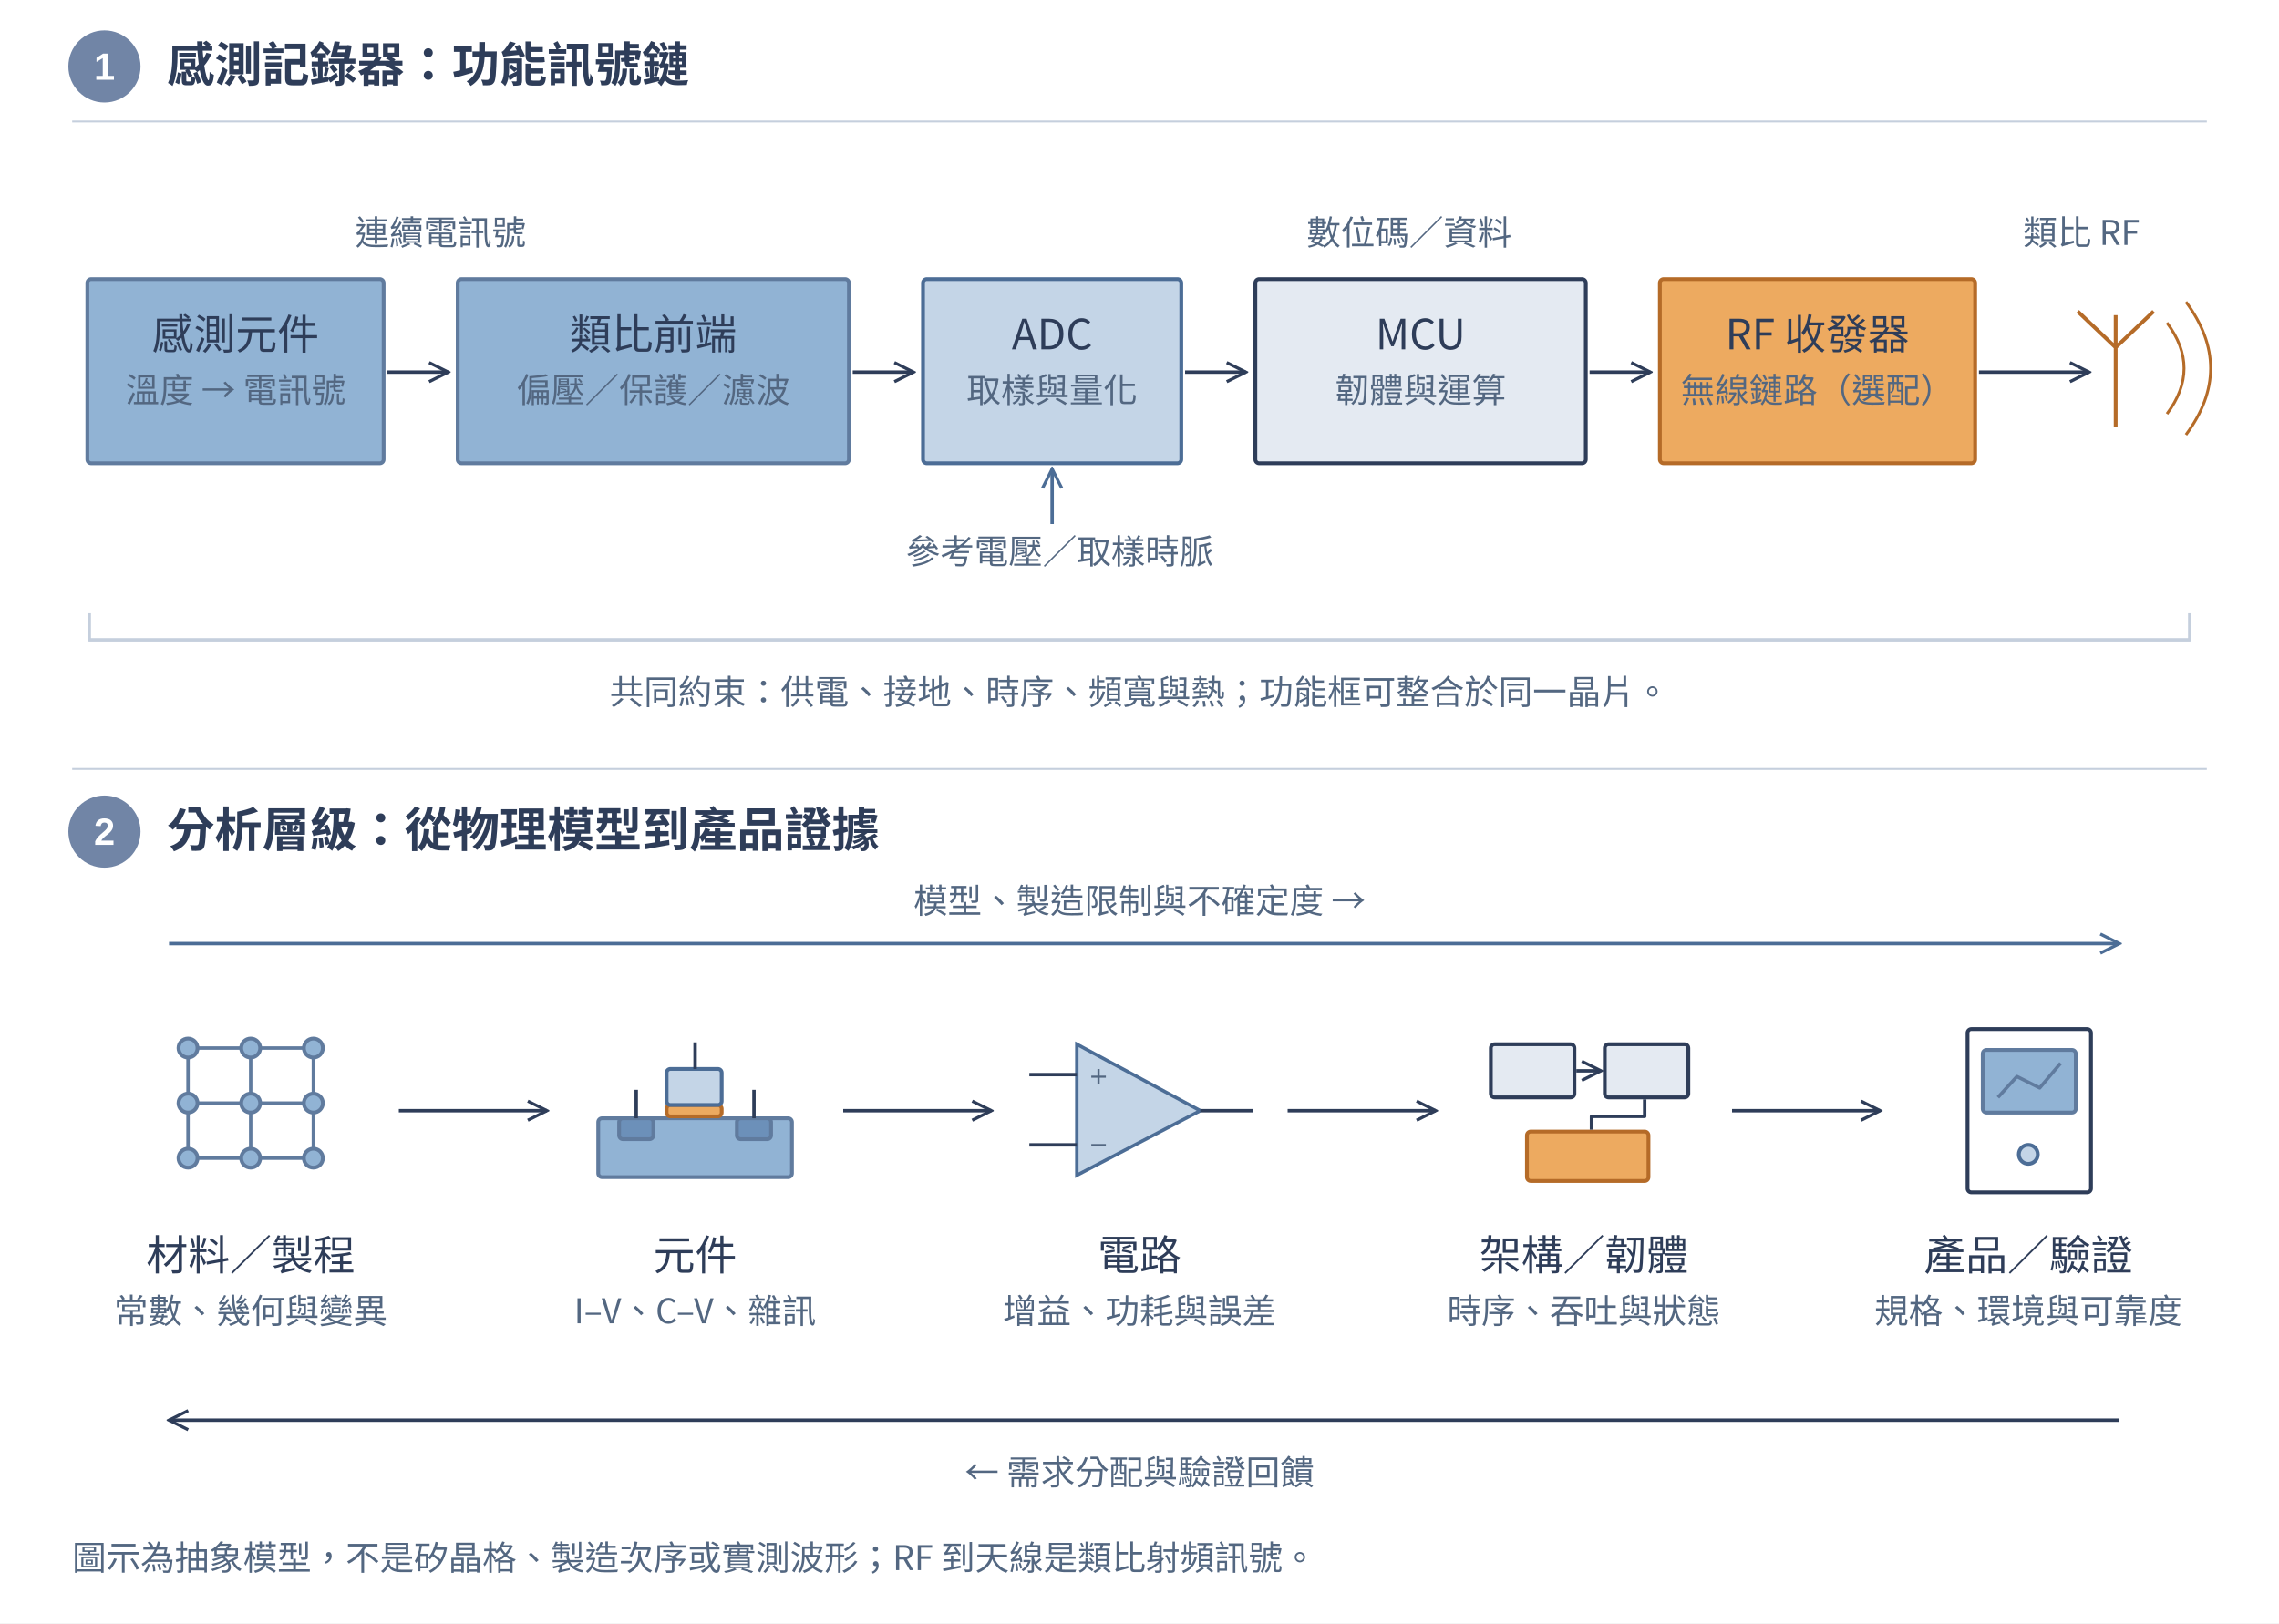
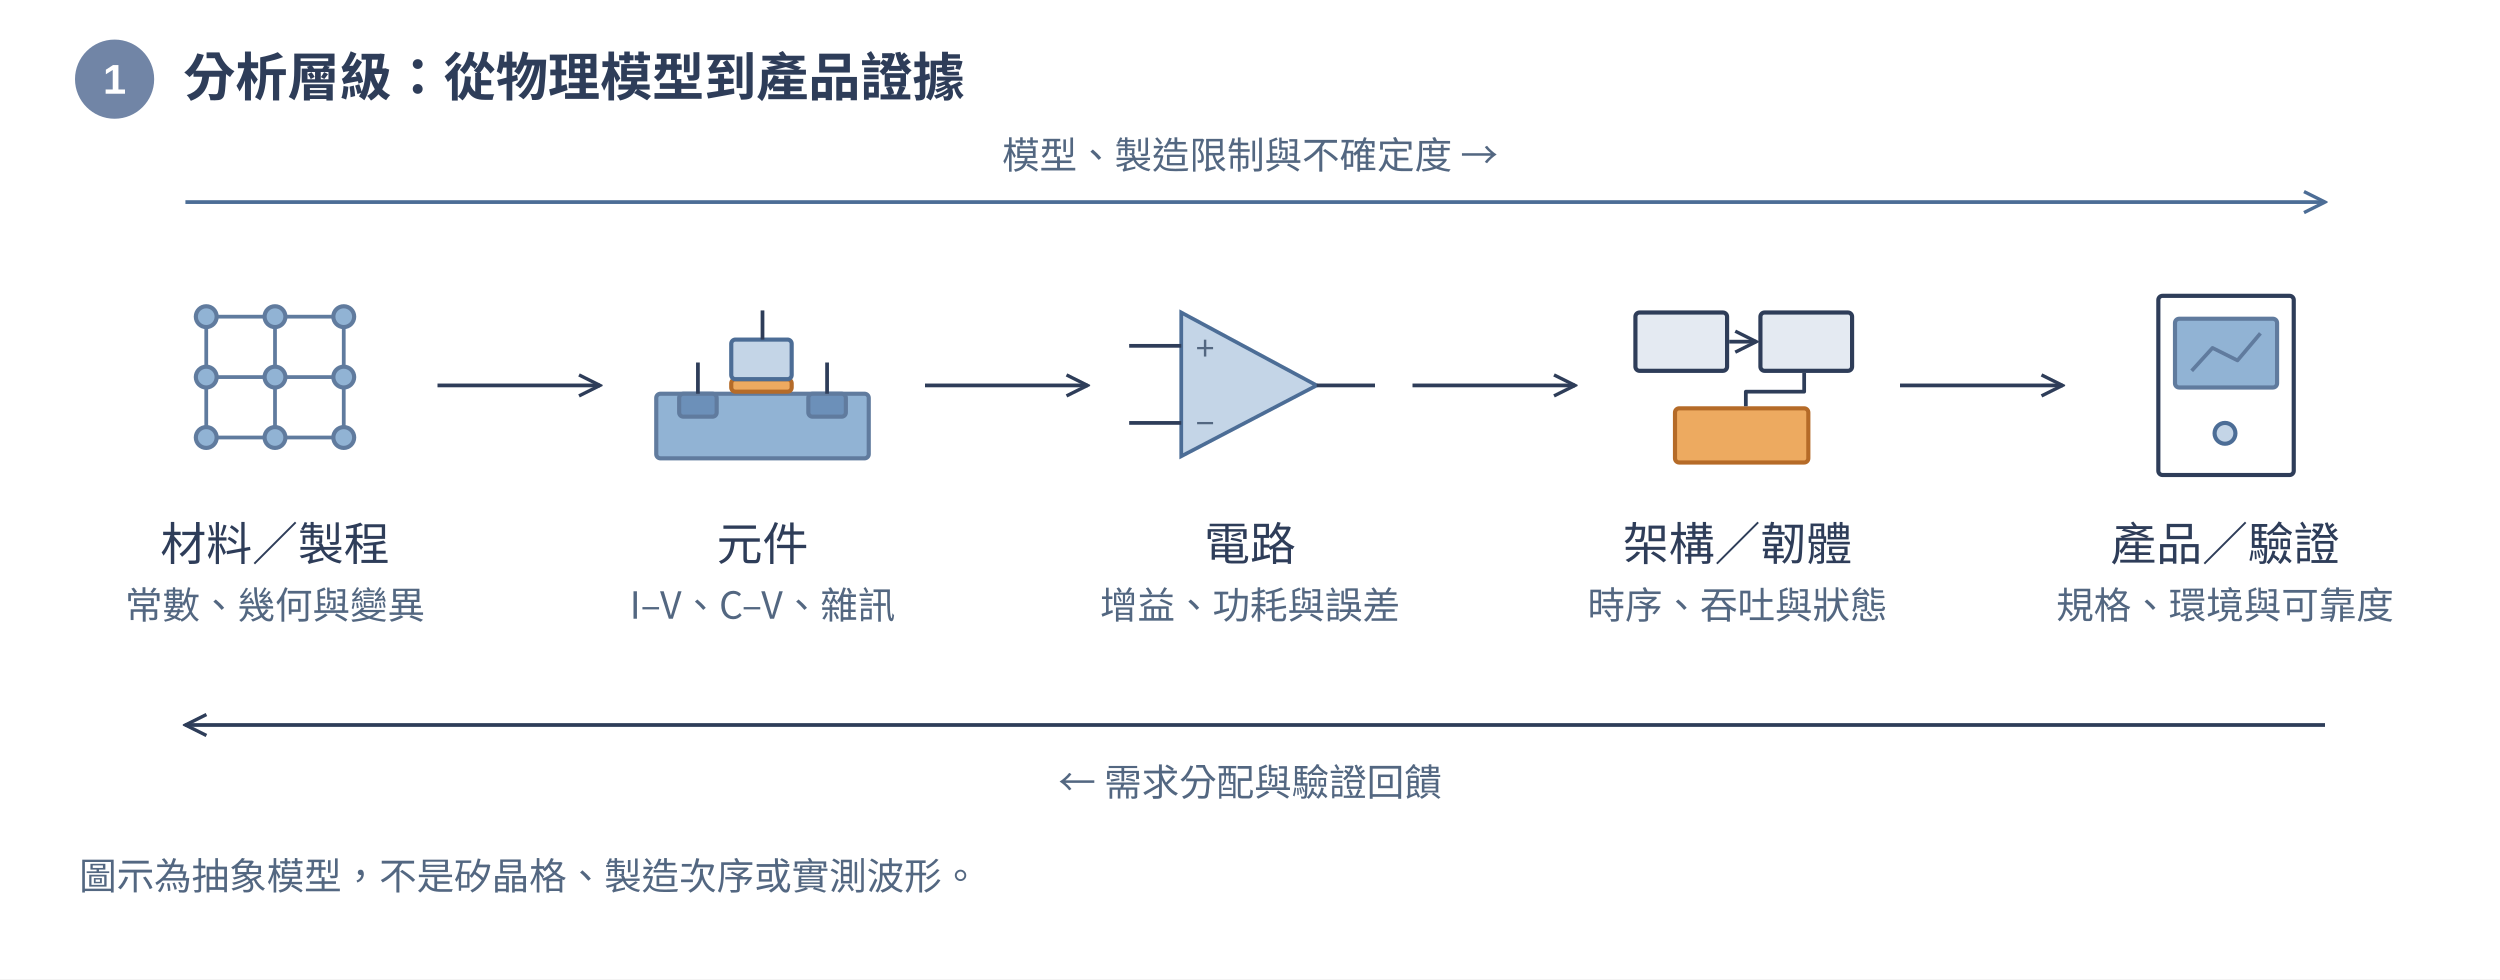
- <svg xmlns="http://www.w3.org/2000/svg" width="1200" height="855" viewBox="0 0 1200 855" role="img" aria-labelledby="title desc" data-figure-style="sts-flat-v1">
+ <svg xmlns="http://www.w3.org/2000/svg" width="1200" height="470" viewBox="0 0 1200 470" role="img" aria-labelledby="title desc" data-figure-style="sts-flat-v1">
  <defs>
    <marker id="arrow" viewBox="0 0 10 10" refX="9" refY="5" markerWidth="7" markerHeight="7" orient="auto-start-reverse">
      <path d="M1 1 L9 5 L1 9" fill="none" stroke="#2e3d59" stroke-width="1.3" />
    </marker>
    <marker id="arrowTeal" viewBox="0 0 10 10" refX="9" refY="5" markerWidth="7" markerHeight="7" orient="auto-start-reverse">
      <path d="M1 1 L9 5 L1 9" fill="none" stroke="#4c6d96" stroke-width="1.3" />
    </marker>
    <marker id="arrowOrange" viewBox="0 0 10 10" refX="9" refY="5" markerWidth="7" markerHeight="7" orient="auto-start-reverse">
      <path d="M1 1 L9 5 L1 9" fill="none" stroke="#b56b28" stroke-width="1.3" />
    </marker>
    <style>text{font-family:"Noto Sans CJK TC","Noto Sans CJK SC","DejaVu Sans",sans-serif;fill:#2e3d59}.panel{font-size:25px;font-weight:600}.badge{font-family:Arial,sans-serif;font-size:20px;font-weight:700;fill:#ffffff}.label{font-size:22px}.note{font-size:18px;fill:#536781}.small{font-size:16px;fill:#536781}.symbol{font-size:24px;font-style:italic}.strong{font-size:22px;font-weight:600}.step{font-size:17px;letter-spacing:1.2px;fill:#536781}</style>
  </defs>
-   <rect width="1200" height="855" fill="white" />
-   <circle cx="55" cy="35" r="19" fill="#7185a6" />
-   <text x="55" y="42" text-anchor="middle" class="badge">1</text>
-   <text x="88" y="43" class="panel" text-anchor="start">感測記錄器：功能訊號鏈</text>
-   <line x1="38" y1="64" x2="1162" y2="64" stroke="#c5cfdd" stroke-width="1" />
-   <rect rx="2" x="46" y="147" width="156" height="97" fill="#91b3d4" stroke="#607b9e" stroke-width="2" />
-   <text x="124" y="184" class="label" text-anchor="middle">感測元件</text>
-   <text x="124" y="212" class="note" text-anchor="middle">溫度 → 電訊號</text>
-   <rect rx="2" x="241" y="147" width="206" height="97" fill="#91b3d4" stroke="#607b9e" stroke-width="2" />
-   <text x="344" y="184" class="label" text-anchor="middle">類比前端</text>
-   <text x="344" y="212" class="note" text-anchor="middle">偏壓／保護／濾波</text>
-   <rect rx="2" x="486" y="147" width="136" height="97" fill="#c4d5e7" stroke="#4c6d96" stroke-width="2" />
-   <text x="554" y="184" class="label" text-anchor="middle">ADC</text>
-   <text x="554" y="212" class="note" text-anchor="middle">取樣與量化</text>
-   <rect rx="2" x="661" y="147" width="174" height="97" fill="#e4eaf2" stroke="#2e3d59" stroke-width="2" />
-   <text x="748" y="184" class="label" text-anchor="middle">MCU</text>
-   <text x="748" y="212" class="note" text-anchor="middle">韌體與運算</text>
-   <rect rx="2" x="874" y="147" width="166" height="97" fill="#edaa60" stroke="#b56b28" stroke-width="2" />
-   <text x="957" y="184" class="label" text-anchor="middle">RF 收發器</text>
-   <text x="957" y="212" class="note" text-anchor="middle">無線鏈路（選配）</text>
-   <line x1="204" y1="196" x2="236" y2="196" stroke="#2e3d59" stroke-width="1.8" marker-end="url(#arrow)" />
-   <line x1="449" y1="196" x2="481" y2="196" stroke="#2e3d59" stroke-width="1.8" marker-end="url(#arrow)" />
-   <line x1="624" y1="196" x2="656" y2="196" stroke="#2e3d59" stroke-width="1.8" marker-end="url(#arrow)" />
-   <line x1="837" y1="196" x2="869" y2="196" stroke="#2e3d59" stroke-width="1.8" marker-end="url(#arrow)" />
-   <line x1="1042" y1="196" x2="1100" y2="196" stroke="#2e3d59" stroke-width="1.8" marker-end="url(#arrow)" />
-   <path d="M1114 225 V166 M1094 164 L1114 183 L1134 164" fill="none" stroke="#b56b28" stroke-width="2" stroke-linejoin="round" />
-   <path d="M1141 170 Q1159 194 1141 218 M1151 159 Q1177 194 1151 229" fill="none" stroke="#b56b28" stroke-width="1.5" stroke-linejoin="round" />
-   <text x="232" y="129" class="note" text-anchor="middle">連續電訊號</text>
-   <text x="742" y="129" class="note" text-anchor="middle">數位碼／資料</text>
-   <text x="1096" y="129" class="note" text-anchor="middle">類比 RF</text>
-   <text x="558" y="297" class="note" text-anchor="middle">參考電壓／取樣時脈</text>
-   <line x1="554" y1="276" x2="554" y2="247" stroke="#4c6d96" stroke-width="1.8" marker-end="url(#arrowTeal)" />
-   <path d="M47 323 V337 H1153 V323" fill="none" stroke="#c5cfdd" stroke-width="1.8" stroke-linejoin="round" />
-   <text x="600" y="371" class="note" text-anchor="middle">共同約束：供電、接地、時序、頻寬與熱；功能框可整合於同一晶片。</text>
-   <line x1="38" y1="405" x2="1162" y2="405" stroke="#c5cfdd" stroke-width="1" />
-   <circle cx="55" cy="438" r="19" fill="#7185a6" />
-   <text x="55" y="445" text-anchor="middle" class="badge">2</text>
-   <text x="88" y="446" class="panel" text-anchor="start">分析層級：從物理模型到產品證據</text>
-   <line x1="89" y1="497" x2="1116" y2="497" stroke="#4c6d96" stroke-width="1.8" marker-end="url(#arrowTeal)" />
-   <text x="600" y="481" class="note" text-anchor="middle">模型、製造限制與不確定度 →</text>
-   <line x1="99" y1="552" x2="132" y2="552" stroke="#607b9e" stroke-width="1.8" />
-   <line x1="99" y1="552" x2="99" y2="581" stroke="#607b9e" stroke-width="1.8" />
-   <circle cx="99" cy="552" r="5" fill="#91b3d4" stroke="#607b9e" stroke-width="2" />
-   <line x1="99" y1="581" x2="132" y2="581" stroke="#607b9e" stroke-width="1.8" />
-   <line x1="99" y1="581" x2="99" y2="610" stroke="#607b9e" stroke-width="1.8" />
-   <circle cx="99" cy="581" r="5" fill="#91b3d4" stroke="#607b9e" stroke-width="2" />
-   <line x1="99" y1="610" x2="132" y2="610" stroke="#607b9e" stroke-width="1.8" />
-   <circle cx="99" cy="610" r="5" fill="#91b3d4" stroke="#607b9e" stroke-width="2" />
-   <line x1="132" y1="552" x2="165" y2="552" stroke="#607b9e" stroke-width="1.8" />
-   <line x1="132" y1="552" x2="132" y2="581" stroke="#607b9e" stroke-width="1.8" />
-   <circle cx="132" cy="552" r="5" fill="#91b3d4" stroke="#607b9e" stroke-width="2" />
-   <line x1="132" y1="581" x2="165" y2="581" stroke="#607b9e" stroke-width="1.8" />
-   <line x1="132" y1="581" x2="132" y2="610" stroke="#607b9e" stroke-width="1.8" />
-   <circle cx="132" cy="581" r="5" fill="#91b3d4" stroke="#607b9e" stroke-width="2" />
-   <line x1="132" y1="610" x2="165" y2="610" stroke="#607b9e" stroke-width="1.8" />
-   <circle cx="132" cy="610" r="5" fill="#91b3d4" stroke="#607b9e" stroke-width="2" />
-   <line x1="165" y1="552" x2="165" y2="581" stroke="#607b9e" stroke-width="1.8" />
-   <circle cx="165" cy="552" r="5" fill="#91b3d4" stroke="#607b9e" stroke-width="2" />
-   <line x1="165" y1="581" x2="165" y2="610" stroke="#607b9e" stroke-width="1.8" />
-   <circle cx="165" cy="581" r="5" fill="#91b3d4" stroke="#607b9e" stroke-width="2" />
-   <circle cx="165" cy="610" r="5" fill="#91b3d4" stroke="#607b9e" stroke-width="2" />
-   <rect rx="2" x="315" y="589" width="102" height="31" fill="#91b3d4" stroke="#607b9e" stroke-width="2" />
-   <rect rx="2" x="326" y="589" width="18" height="11" fill="#6c90b9" stroke="#607b9e" stroke-width="2" />
-   <rect rx="2" x="388" y="589" width="18" height="11" fill="#6c90b9" stroke="#607b9e" stroke-width="2" />
-   <rect rx="2" x="351" y="582" width="29" height="6" fill="#edaa60" stroke="#b56b28" stroke-width="2" />
-   <rect rx="2" x="351" y="563" width="29" height="19" fill="#c4d5e7" stroke="#4c6d96" stroke-width="2" />
-   <line x1="366" y1="549" x2="366" y2="563" stroke="#2e3d59" stroke-width="1.8" />
-   <line x1="335" y1="574" x2="335" y2="589" stroke="#2e3d59" stroke-width="1.8" />
-   <line x1="397" y1="574" x2="397" y2="589" stroke="#2e3d59" stroke-width="1.8" />
-   <path d="M567 550 L567 619 L632 585 Z" fill="#c4d5e7" stroke="#4c6d96" stroke-width="1.8" />
-   <line x1="542" y1="566" x2="567" y2="566" stroke="#2e3d59" stroke-width="1.8" />
-   <line x1="542" y1="603" x2="567" y2="603" stroke="#2e3d59" stroke-width="1.8" />
-   <line x1="632" y1="585" x2="660" y2="585" stroke="#2e3d59" stroke-width="1.8" />
-   <text x="574" y="573" class="small" text-anchor="start">+</text>
-   <text x="574" y="609" class="small" text-anchor="start">−</text>
-   <rect rx="2" x="785" y="550" width="44" height="28" fill="#e4eaf2" stroke="#2e3d59" stroke-width="2" />
-   <rect rx="2" x="845" y="550" width="44" height="28" fill="#e4eaf2" stroke="#2e3d59" stroke-width="2" />
-   <rect rx="2" x="804" y="596" width="64" height="26" fill="#edaa60" stroke="#b56b28" stroke-width="2" />
-   <line x1="830" y1="564" x2="843" y2="564" stroke="#2e3d59" stroke-width="1.8" marker-end="url(#arrow)" />
-   <path d="M866 579 V588 H838 V595" fill="none" stroke="#2e3d59" stroke-width="1.8" stroke-linejoin="round" />
-   <rect rx="2" x="1036" y="542" width="65" height="86" fill="white" stroke="#2e3d59" stroke-width="2" />
-   <rect rx="2" x="1044" y="553" width="49" height="33" fill="#91b3d4" stroke="#607b9e" stroke-width="2" />
-   <path d="M1052 578 L1062 567 L1074 573 L1085 560" fill="none" stroke="#607b9e" stroke-width="1.8" stroke-linejoin="round" />
-   <circle cx="1068" cy="608" r="5" fill="#c4d5e7" stroke="#4c6d96" stroke-width="2" />
-   <text x="132" y="669" class="label" text-anchor="middle">材料／製程</text>
-   <text x="132" y="697" class="note" text-anchor="middle">常數、幾何與變異</text>
-   <line x1="210" y1="585" x2="288" y2="585" stroke="#2e3d59" stroke-width="1.8" marker-end="url(#arrow)" />
-   <text x="366" y="669" class="label" text-anchor="middle">元件</text>
-   <text x="366" y="697" class="note" text-anchor="middle">I–V、C–V、雜訊</text>
-   <line x1="444" y1="585" x2="522" y2="585" stroke="#2e3d59" stroke-width="1.8" marker-end="url(#arrow)" />
-   <text x="600" y="669" class="label" text-anchor="middle">電路</text>
-   <text x="600" y="697" class="note" text-anchor="middle">增益、功耗與誤差</text>
-   <line x1="678" y1="585" x2="756" y2="585" stroke="#2e3d59" stroke-width="1.8" marker-end="url(#arrow)" />
-   <text x="834" y="669" class="label" text-anchor="middle">架構／韌體</text>
-   <text x="834" y="697" class="note" text-anchor="middle">時序、吞吐與狀態</text>
-   <line x1="912" y1="585" x2="990" y2="585" stroke="#2e3d59" stroke-width="1.8" marker-end="url(#arrow)" />
-   <text x="1068" y="669" class="label" text-anchor="middle">產品／驗證</text>
-   <text x="1068" y="697" class="note" text-anchor="middle">規格、環境與可靠度</text>
-   <line x1="1116" y1="748" x2="89" y2="748" stroke="#2e3d59" stroke-width="1.8" marker-end="url(#arrow)" />
-   <text x="600" y="782" class="note" text-anchor="middle">← 需求分配與驗證回饋</text>
-   <text x="38" y="827" class="note" text-anchor="start">圖示為抽象模型，不是矽晶格、製造次序或實測波形；RF 到天線是類比射頻訊號。</text>
+   <rect width="1200" height="470" fill="white" />
+   <g transform="translate(0,-400)">
+     <circle cx="55" cy="438" r="19" fill="#7185a6" />
+     <text x="55" y="445" text-anchor="middle" class="badge">1</text>
+     <text x="88" y="446" class="panel" text-anchor="start">分析層級：從物理模型到產品證據</text>
+     <line x1="89" y1="497" x2="1116" y2="497" stroke="#4c6d96" stroke-width="1.8" marker-end="url(#arrowTeal)" />
+     <text x="600" y="481" class="note" text-anchor="middle">模型、製造限制與不確定度 →</text>
+     <line x1="99" y1="552" x2="132" y2="552" stroke="#607b9e" stroke-width="1.8" />
+     <line x1="99" y1="552" x2="99" y2="581" stroke="#607b9e" stroke-width="1.8" />
+     <circle cx="99" cy="552" r="5" fill="#91b3d4" stroke="#607b9e" stroke-width="2" />
+     <line x1="99" y1="581" x2="132" y2="581" stroke="#607b9e" stroke-width="1.8" />
+     <line x1="99" y1="581" x2="99" y2="610" stroke="#607b9e" stroke-width="1.8" />
+     <circle cx="99" cy="581" r="5" fill="#91b3d4" stroke="#607b9e" stroke-width="2" />
+     <line x1="99" y1="610" x2="132" y2="610" stroke="#607b9e" stroke-width="1.8" />
+     <circle cx="99" cy="610" r="5" fill="#91b3d4" stroke="#607b9e" stroke-width="2" />
+     <line x1="132" y1="552" x2="165" y2="552" stroke="#607b9e" stroke-width="1.8" />
+     <line x1="132" y1="552" x2="132" y2="581" stroke="#607b9e" stroke-width="1.8" />
+     <circle cx="132" cy="552" r="5" fill="#91b3d4" stroke="#607b9e" stroke-width="2" />
+     <line x1="132" y1="581" x2="165" y2="581" stroke="#607b9e" stroke-width="1.8" />
+     <line x1="132" y1="581" x2="132" y2="610" stroke="#607b9e" stroke-width="1.8" />
+     <circle cx="132" cy="581" r="5" fill="#91b3d4" stroke="#607b9e" stroke-width="2" />
+     <line x1="132" y1="610" x2="165" y2="610" stroke="#607b9e" stroke-width="1.8" />
+     <circle cx="132" cy="610" r="5" fill="#91b3d4" stroke="#607b9e" stroke-width="2" />
+     <line x1="165" y1="552" x2="165" y2="581" stroke="#607b9e" stroke-width="1.8" />
+     <circle cx="165" cy="552" r="5" fill="#91b3d4" stroke="#607b9e" stroke-width="2" />
+     <line x1="165" y1="581" x2="165" y2="610" stroke="#607b9e" stroke-width="1.8" />
+     <circle cx="165" cy="581" r="5" fill="#91b3d4" stroke="#607b9e" stroke-width="2" />
+     <circle cx="165" cy="610" r="5" fill="#91b3d4" stroke="#607b9e" stroke-width="2" />
+     <rect rx="2" x="315" y="589" width="102" height="31" fill="#91b3d4" stroke="#607b9e" stroke-width="2" />
+     <rect rx="2" x="326" y="589" width="18" height="11" fill="#6c90b9" stroke="#607b9e" stroke-width="2" />
+     <rect rx="2" x="388" y="589" width="18" height="11" fill="#6c90b9" stroke="#607b9e" stroke-width="2" />
+     <rect rx="2" x="351" y="582" width="29" height="6" fill="#edaa60" stroke="#b56b28" stroke-width="2" />
+     <rect rx="2" x="351" y="563" width="29" height="19" fill="#c4d5e7" stroke="#4c6d96" stroke-width="2" />
+     <line x1="366" y1="549" x2="366" y2="563" stroke="#2e3d59" stroke-width="1.8" />
+     <line x1="335" y1="574" x2="335" y2="589" stroke="#2e3d59" stroke-width="1.8" />
+     <line x1="397" y1="574" x2="397" y2="589" stroke="#2e3d59" stroke-width="1.8" />
+     <path d="M567 550 L567 619 L632 585 Z" fill="#c4d5e7" stroke="#4c6d96" stroke-width="1.8" />
+     <line x1="542" y1="566" x2="567" y2="566" stroke="#2e3d59" stroke-width="1.8" />
+     <line x1="542" y1="603" x2="567" y2="603" stroke="#2e3d59" stroke-width="1.8" />
+     <line x1="632" y1="585" x2="660" y2="585" stroke="#2e3d59" stroke-width="1.8" />
+     <text x="574" y="573" class="small" text-anchor="start">+</text>
+     <text x="574" y="609" class="small" text-anchor="start">−</text>
+     <rect rx="2" x="785" y="550" width="44" height="28" fill="#e4eaf2" stroke="#2e3d59" stroke-width="2" />
+     <rect rx="2" x="845" y="550" width="44" height="28" fill="#e4eaf2" stroke="#2e3d59" stroke-width="2" />
+     <rect rx="2" x="804" y="596" width="64" height="26" fill="#edaa60" stroke="#b56b28" stroke-width="2" />
+     <line x1="830" y1="564" x2="843" y2="564" stroke="#2e3d59" stroke-width="1.8" marker-end="url(#arrow)" />
+     <path d="M866 579 V588 H838 V595" fill="none" stroke="#2e3d59" stroke-width="1.8" stroke-linejoin="round" />
+     <rect rx="2" x="1036" y="542" width="65" height="86" fill="white" stroke="#2e3d59" stroke-width="2" />
+     <rect rx="2" x="1044" y="553" width="49" height="33" fill="#91b3d4" stroke="#607b9e" stroke-width="2" />
+     <path d="M1052 578 L1062 567 L1074 573 L1085 560" fill="none" stroke="#607b9e" stroke-width="1.8" stroke-linejoin="round" />
+     <circle cx="1068" cy="608" r="5" fill="#c4d5e7" stroke="#4c6d96" stroke-width="2" />
+     <text x="132" y="669" class="label" text-anchor="middle">材料／製程</text>
+     <text x="132" y="697" class="note" text-anchor="middle">常數、幾何與變異</text>
+     <line x1="210" y1="585" x2="288" y2="585" stroke="#2e3d59" stroke-width="1.8" marker-end="url(#arrow)" />
+     <text x="366" y="669" class="label" text-anchor="middle">元件</text>
+     <text x="366" y="697" class="note" text-anchor="middle">I–V、C–V、雜訊</text>
+     <line x1="444" y1="585" x2="522" y2="585" stroke="#2e3d59" stroke-width="1.8" marker-end="url(#arrow)" />
+     <text x="600" y="669" class="label" text-anchor="middle">電路</text>
+     <text x="600" y="697" class="note" text-anchor="middle">增益、功耗與誤差</text>
+     <line x1="678" y1="585" x2="756" y2="585" stroke="#2e3d59" stroke-width="1.8" marker-end="url(#arrow)" />
+     <text x="834" y="669" class="label" text-anchor="middle">架構／韌體</text>
+     <text x="834" y="697" class="note" text-anchor="middle">時序、吞吐與狀態</text>
+     <line x1="912" y1="585" x2="990" y2="585" stroke="#2e3d59" stroke-width="1.8" marker-end="url(#arrow)" />
+     <text x="1068" y="669" class="label" text-anchor="middle">產品／驗證</text>
+     <text x="1068" y="697" class="note" text-anchor="middle">規格、環境與可靠度</text>
+     <line x1="1116" y1="748" x2="89" y2="748" stroke="#2e3d59" stroke-width="1.8" marker-end="url(#arrow)" />
+     <text x="600" y="782" class="note" text-anchor="middle">← 需求分配與驗證回饋</text>
+     <text x="38" y="827" class="note" text-anchor="start">圖示為抽象模型，不是矽晶格、製造次序或實測波形。</text>
+   </g>
</svg>
